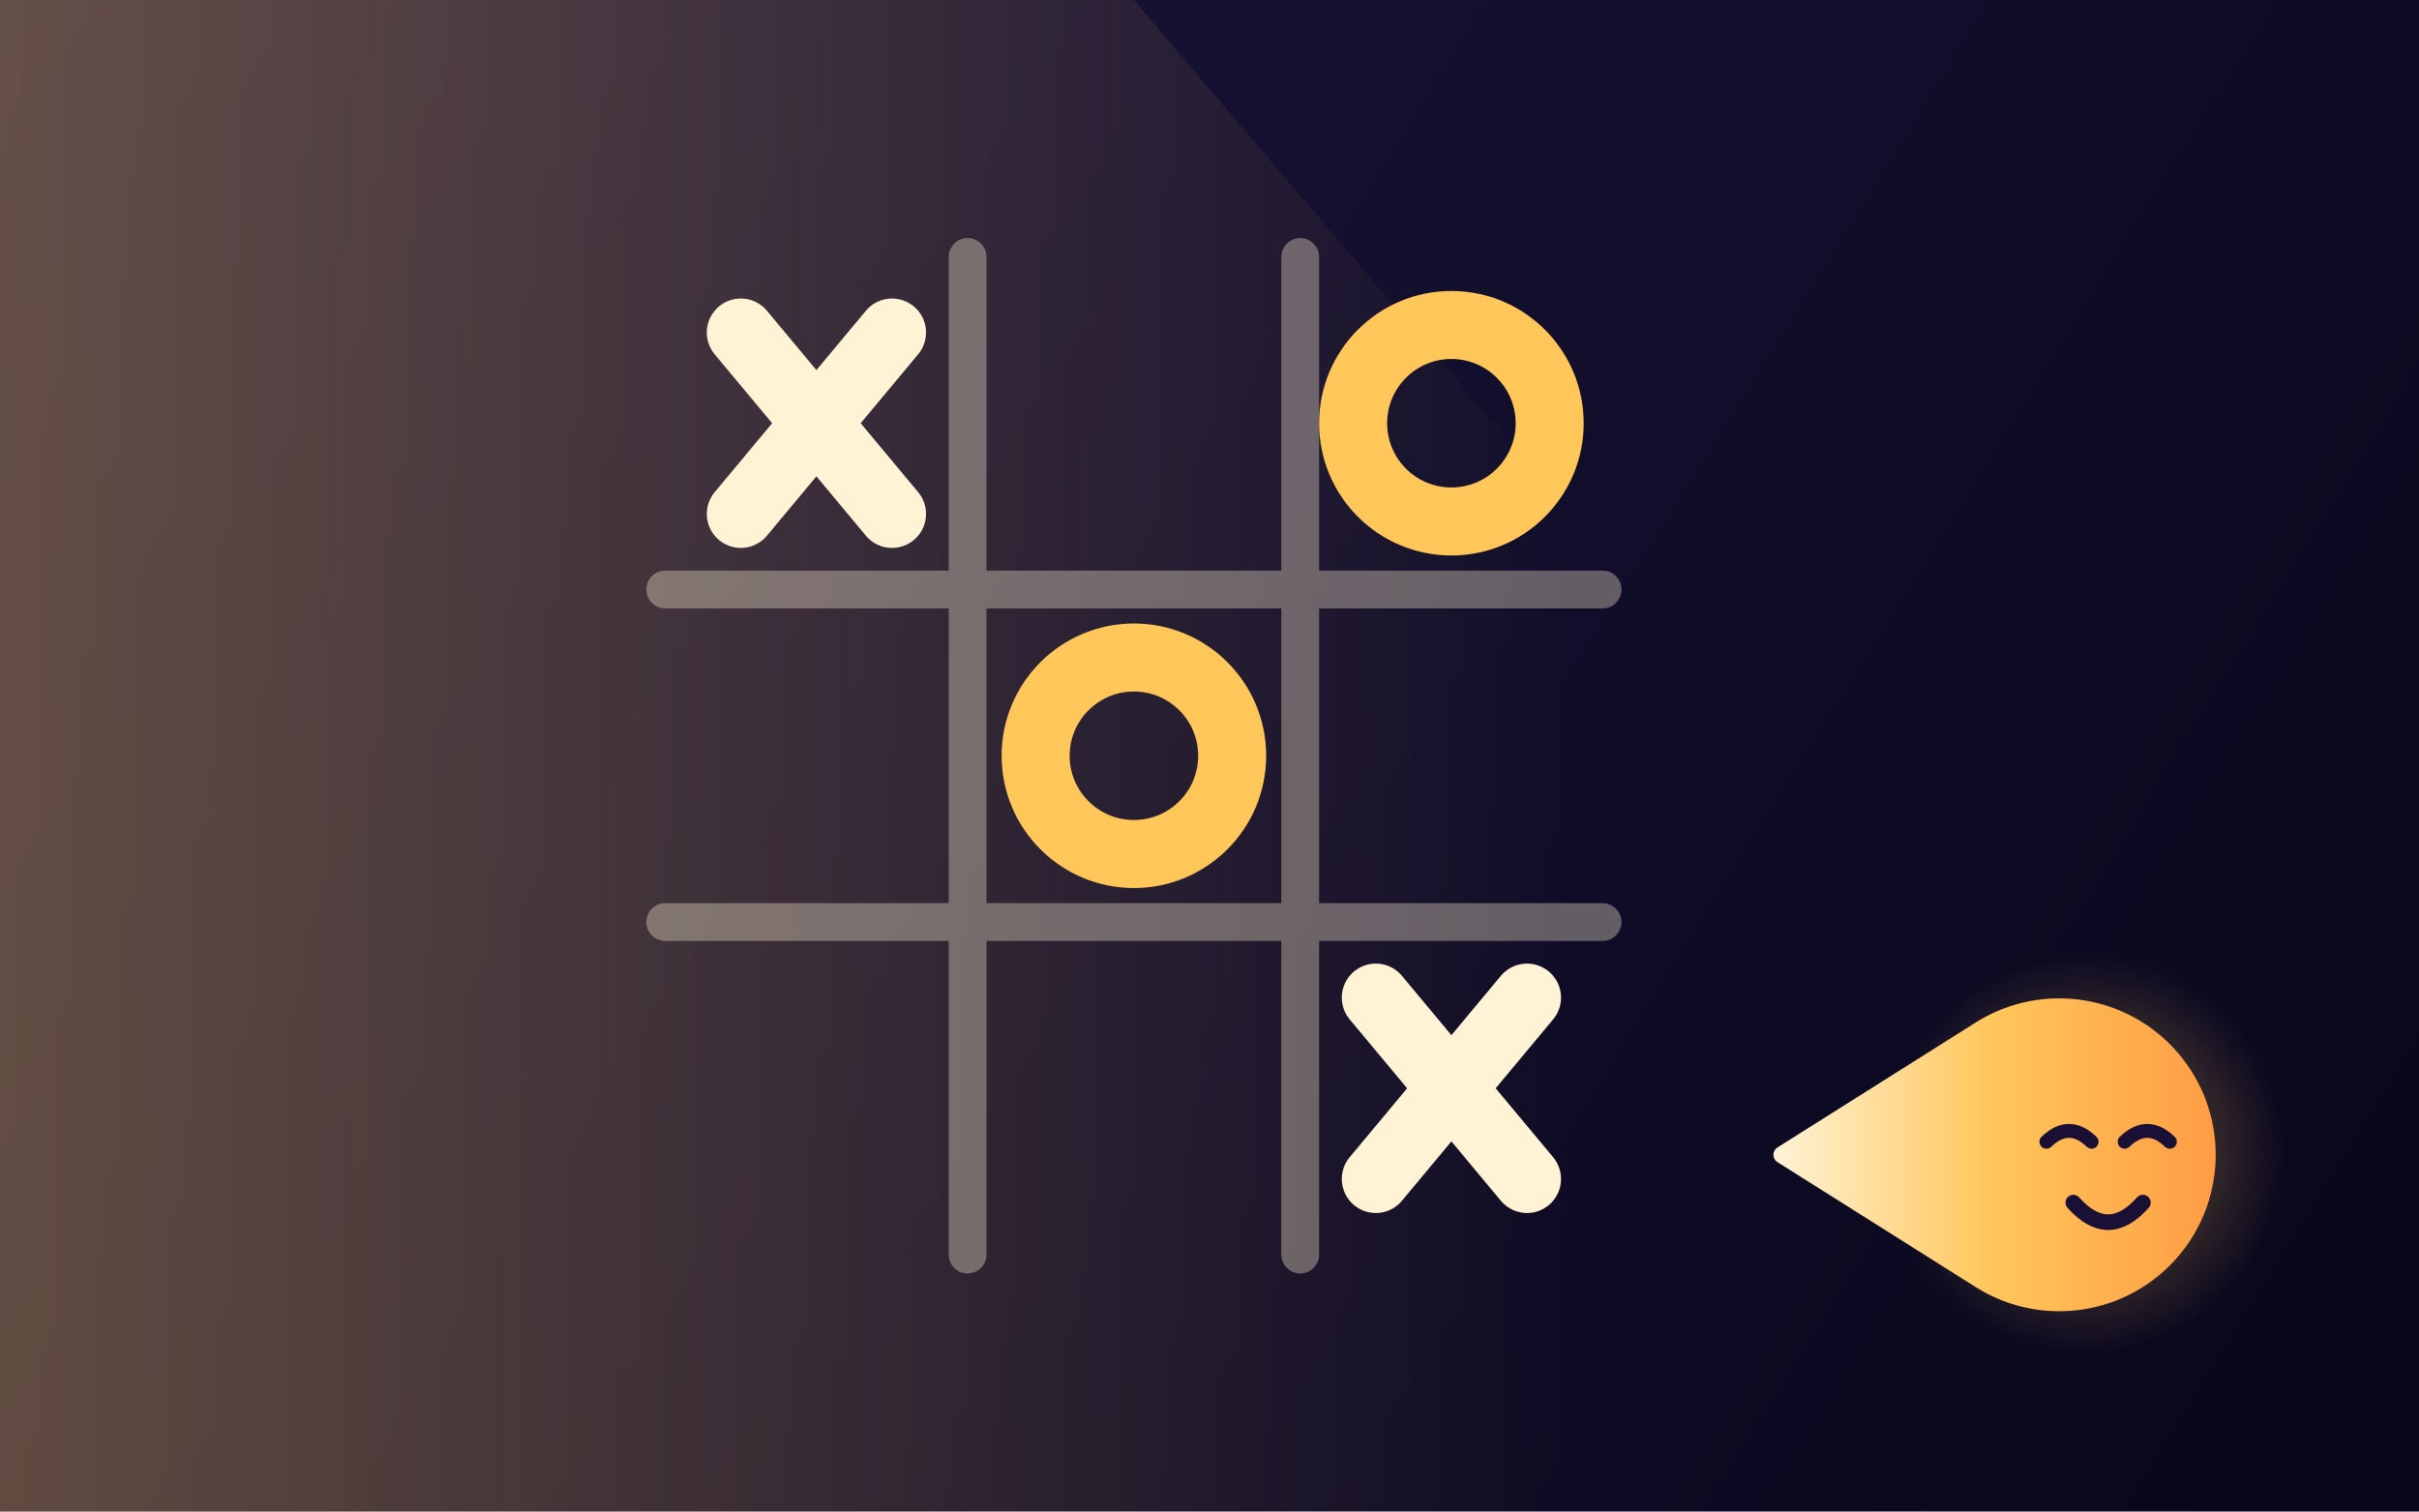
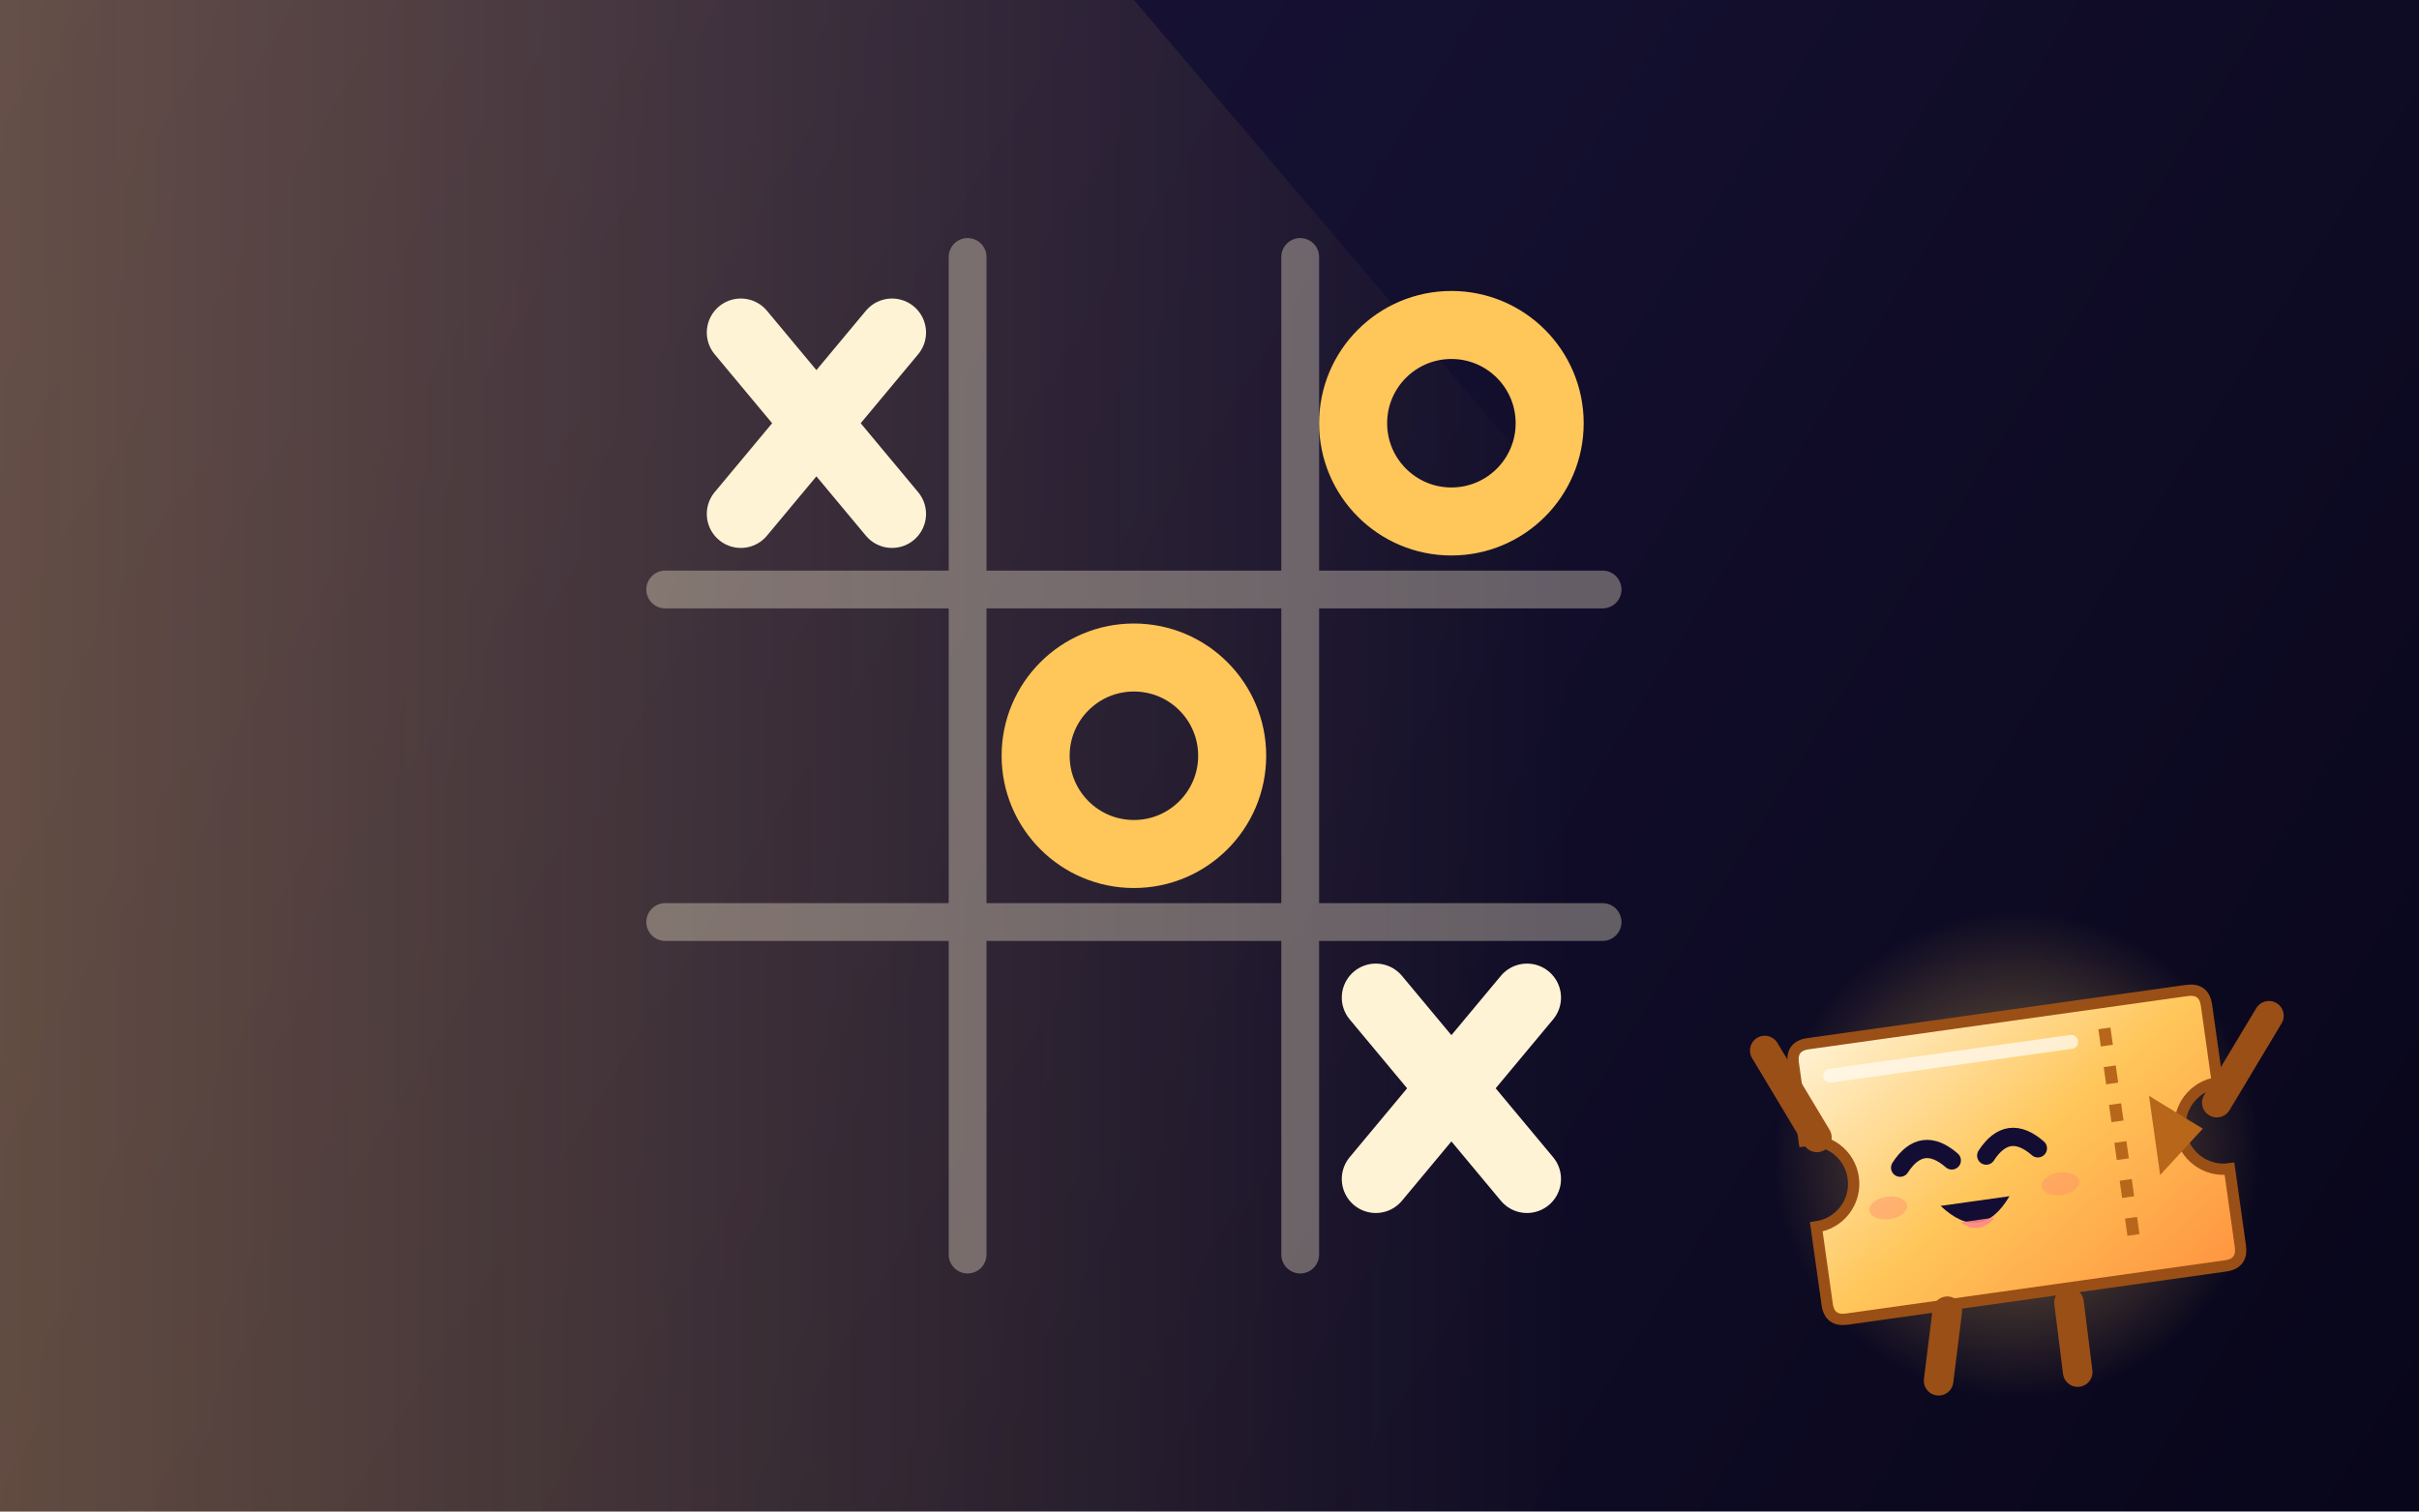
<svg xmlns="http://www.w3.org/2000/svg" viewBox="0 0 320 200" width="320" height="200">
  <defs>
    <linearGradient id="cxb" gradientUnits="userSpaceOnUse" x1="0" y1="0" x2="320" y2="200">
      <stop offset="0" stop-color="#1d1740" stop-opacity="1" />
      <stop offset="1" stop-color="#08061a" stop-opacity="1" />
    </linearGradient>
    <linearGradient id="cxl" gradientUnits="userSpaceOnUse" x1="0" y1="0" x2="320" y2="0">
      <stop offset="0" stop-color="#ffc65a" stop-opacity="0.32" />
      <stop offset="0.65" stop-color="#ffc65a" stop-opacity="0" />
    </linearGradient>
  </defs>
  <rect width="320" height="200" fill="url(#cxb)" />
  <path d="M0 0 L150 0 L320 200 L0 200 Z" fill="url(#cxl)" />
  <g stroke="#fff3d6" stroke-opacity=".35" stroke-width="5" stroke-linecap="round">
    <path d="M128 34 V166 M172 34 V166 M88 78 H212 M88 122 H212" />
  </g>
  <g stroke="#fff3d6" stroke-width="9" stroke-linecap="round">
    <path d="M98 44 L118 68 M118 44 L98 68 M182 132 L202 156 M202 132 L182 156" />
  </g>
  <g fill="none" stroke="#ffc65a" stroke-width="9">
    <circle cx="150" cy="100" r="13" />
    <circle cx="192" cy="56" r="13" />
  </g>
  <g transform="translate(230 116) scale(1.15)">
    <defs>
-       <linearGradient id="pxf" gradientUnits="userSpaceOnUse" x1="4" y1="0" x2="60" y2="0">
-         <stop offset="0" stop-color="#fff3d6" stop-opacity="1" />
-         <stop offset="0.45" stop-color="#ffc65a" stop-opacity="1" />
-         <stop offset="1" stop-color="#ff9440" stop-opacity="1" />
+       <linearGradient id="st6-gold" x1="0" y1="0" x2="1" y2="1">
+         <stop offset="0" stop-color="#fff3d6" />
+         <stop offset=".5" stop-color="#ffc65a" />
+         <stop offset="1" stop-color="#ff9440" />
      </linearGradient>
-       <radialGradient id="pxg" gradientUnits="userSpaceOnUse" cx="40" cy="32" r="23">
-         <stop offset="0" stop-color="#ffc65a" stop-opacity="0.45" />
+       <radialGradient id="st6-glow">
+         <stop offset="0" stop-color="#ffc65a" stop-opacity=".5" />
        <stop offset="1" stop-color="#ffc65a" stop-opacity="0" />
      </radialGradient>
    </defs>
-     <circle cx="40" cy="32" r="23" fill="url(#pxg)" />
-     <path d="M5 32 L28 17.5 A17 17 0 1 1 28 46.5 Z" fill="url(#pxf)" stroke="url(#pxf)" stroke-width="2" stroke-linejoin="round" />
-     <path d="M35.4 30.5 Q38 28 40.6 30.5" fill="none" stroke="#1a1036" stroke-width="1.6" stroke-linecap="round" />
-     <path d="M44.4 30.5 Q47 28 49.6 30.5" fill="none" stroke="#1a1036" stroke-width="1.6" stroke-linecap="round" />
-     <path d="M38.5 37.5 Q42.5 42 46.5 37.5" fill="none" stroke="#1a1036" stroke-width="1.8" stroke-linecap="round" />
+     <circle cx="32" cy="32" r="28" fill="url(#st6-glow)" />
+     <g transform="rotate(-8 32 32)">
+       <path d="M10 16 H54 Q56 16 56 18 V27 A5 5 0 0 0 56 37 V46 Q56 48 54 48 H10 Q8 48 8 46 V37 A5 5 0 0 0 8 27 V18 Q8 16 10 16Z" fill="url(#st6-gold)" stroke="#9a4f16" stroke-width="1.3" />
+       <path d="M44 19 V45" stroke="#b8661a" stroke-width="1.4" stroke-dasharray="2 2.4" />
+       <path d="M48 27.4 L53.6 32 L48 36.6Z" fill="#b8661a" />
+       <path d="M12 20 H40" stroke="#fffaf0" stroke-width="1.6" opacity=".75" stroke-linecap="round" />
+       <path d="M18.5 31.6 Q21.5 28.15 24.5 31.6" stroke="#140d33" stroke-width="2.1" fill="none" stroke-linecap="round" />
+       <path d="M28.5 31.6 Q31.5 28.15 34.5 31.6" stroke="#140d33" stroke-width="2.1" fill="none" stroke-linecap="round" />
+       <path d="M22.5 36.6 Q26.5 41.6 30.5 36.6 Z" fill="#140d33" />
+       <path d="M24.5 38.8 Q26.5 40.6 28.5 38.8" fill="#ff8a8a" opacity=".9" />
+       <ellipse cx="16.5" cy="36" rx="2.2" ry="1.3" fill="#ff8f6a" opacity=".45" />
+       <ellipse cx="36.5" cy="36" rx="2.2" ry="1.3" fill="#ff8f6a" opacity=".45" />
+     </g>
+     <path d="M9 30 L3 20" stroke="#9a4f16" stroke-width="3.4" fill="none" stroke-linecap="round" stroke-linejoin="round" />
+     <path d="M55 26 L61 16" stroke="#9a4f16" stroke-width="3.4" fill="none" stroke-linecap="round" stroke-linejoin="round" />
+     <path d="M24 50 L23 58" stroke="#9a4f16" stroke-width="3.4" fill="none" stroke-linecap="round" stroke-linejoin="round" />
+     <path d="M38 49 L39 57" stroke="#9a4f16" stroke-width="3.4" fill="none" stroke-linecap="round" stroke-linejoin="round" />
  </g>
</svg>
